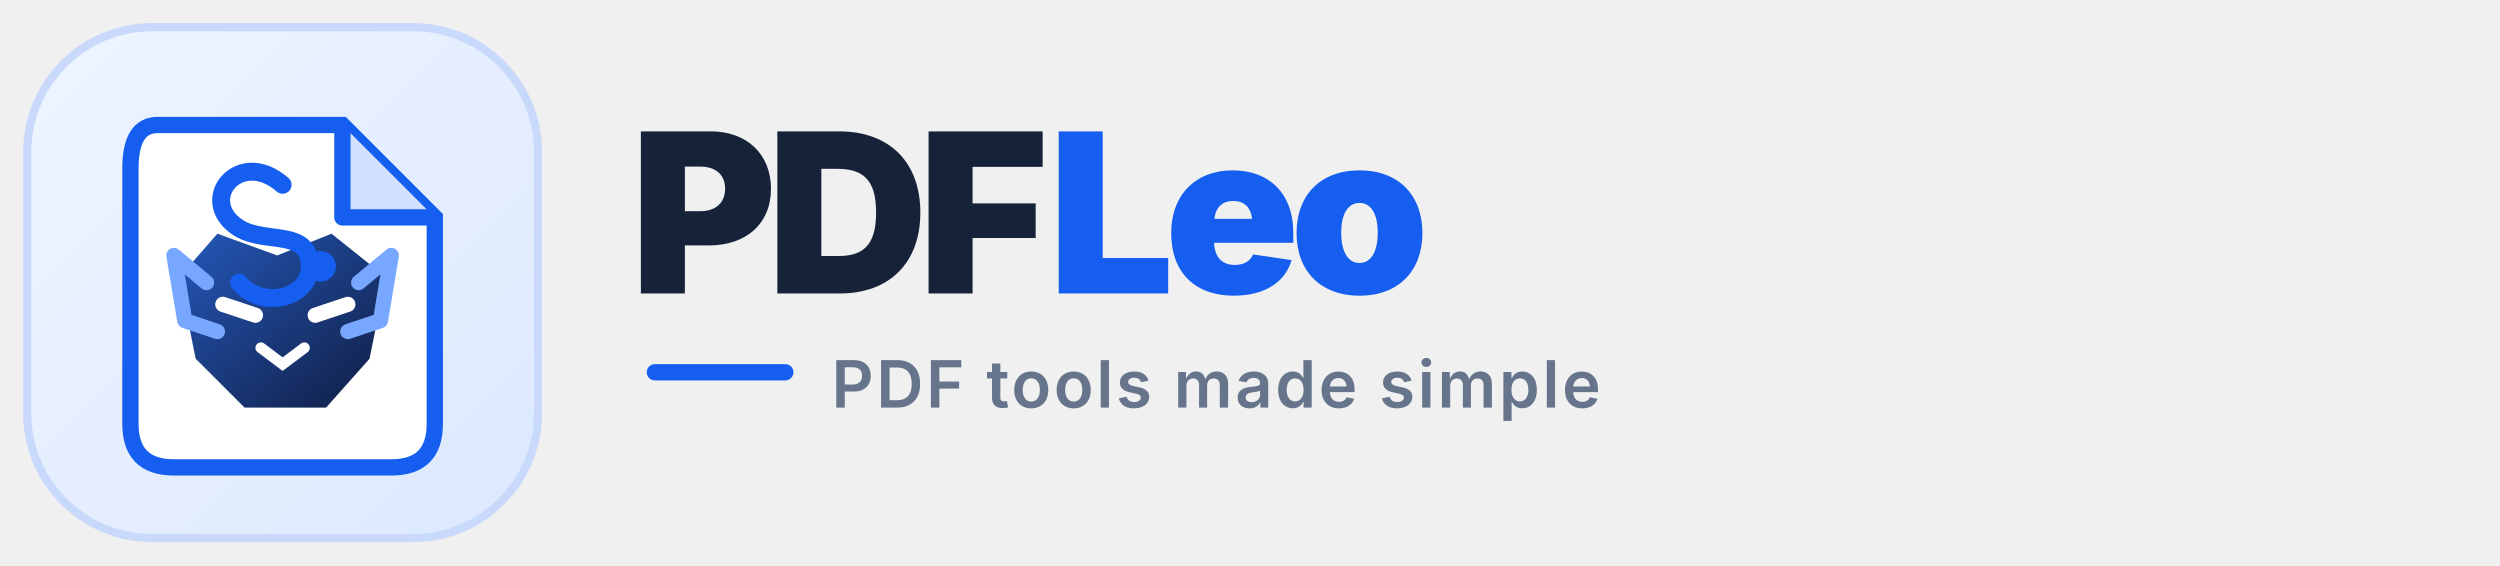
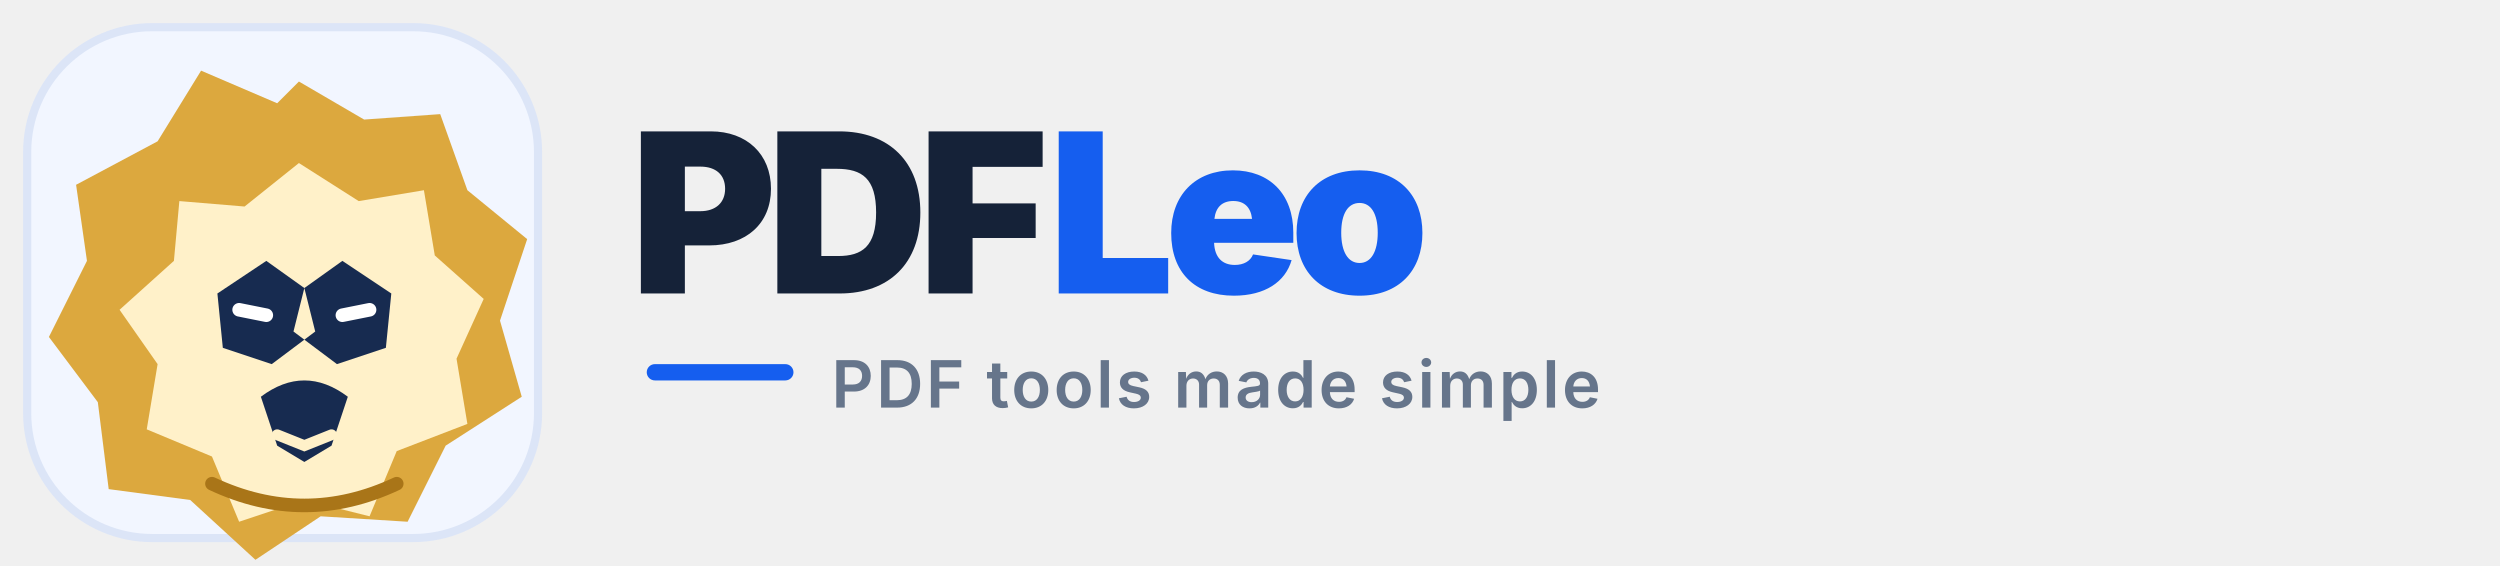
- <svg xmlns="http://www.w3.org/2000/svg" viewBox="0 0 460 104" role="img" aria-labelledby="t">
-   <defs>
-     <linearGradient id="bg" x1="0" y1="0" x2="1" y2="1">
-       <stop stop-color="#eef5ff" />
-       <stop offset="1" stop-color="#dce8ff" />
-     </linearGradient>
-     <linearGradient id="mane" x1="0" y1="0" x2="1" y2="1">
-       <stop stop-color="#2458b9" />
-       <stop offset="1" stop-color="#101d42" />
-     </linearGradient>
-   </defs>
+ <svg xmlns="http://www.w3.org/2000/svg" viewBox="0 0 460 104" role="img" aria-labelledby="title">
  <g transform="translate(5 5)">
-     <rect width="94" height="94" rx="23" fill="url(#bg)" stroke="#c9d9fb" stroke-width="1.5" />
-     <path d="M24 18H58L75 35V73Q75 81 67 81H27Q19 81 19 73V26Q19 18 24 18Z" fill="#fff" stroke="#155eef" stroke-width="3" />
-     <path d="M58 18V35H75" fill="#cfe0ff" stroke="#155eef" stroke-width="3" stroke-linejoin="round" />
-     <path d="M28 46 35 38 46 42 56 38 66 46 63 61 55 70 40 70 31 61Z" fill="url(#mane)" />
-     <path d="M33 47 27 42 29 54 35 56M61 47 67 42 65 54 59 56" fill="none" stroke="#78a7ff" stroke-width="2.8" stroke-linecap="round" stroke-linejoin="round" />
-     <path d="M36 51 42 53M53 53 59 51" stroke="#fff" stroke-width="2.8" stroke-linecap="round" />
-     <path d="M43 59 47 62 51 59" fill="none" stroke="#fff" stroke-width="2" stroke-linecap="round" />
-     <path d="M47 29c-8-7-16 3-8 8 5 3 13 0 13 7 0 6-9 8-13 3" fill="none" stroke="#155eef" stroke-width="3.3" stroke-linecap="round" />
-     <circle cx="54" cy="44" r="2.8" fill="#155eef" />
+     <rect width="94" height="94" rx="23" fill="#f2f6ff" stroke="#dce5f7" stroke-width="1.5" />
+     <path d="M50 10 62 17 76 16 81 30 92 39 87 54 91 68 77 77 70 91 54 90 42 98 30 87 15 85 13 69 4 57 11 43 9 29 24 21 32 8 46 14Z" fill="#dca83e" />
+     <path d="M50 25 61 32 73 30 75 42 84 50 79 61 81 73 68 78 63 90 51 87 39 91 34 79 22 74 24 62 17 52 27 43 28 32 40 33Z" fill="#fff1c9" />
+     <path d="M35 49 44 43 51 48 53 56 45 62 36 59ZM67 49 58 43 51 48 49 56 57 62 66 59Z" fill="#172b50" />
+     <path d="M39 52 44 53M63 52 58 53" fill="none" stroke="#fff" stroke-width="2.5" stroke-linecap="round" />
+     <path d="M43 68Q51 62 59 68L56 77 51 80 46 77Z" fill="#172b50" />
+     <path d="M46 75 51 77 56 75" fill="none" stroke="#fff1c9" stroke-width="2" stroke-linecap="round" />
+     <path d="M34 84Q51 92 68 84" fill="none" stroke="#a97518" stroke-width="2.5" stroke-linecap="round" />
  </g>
  <text x="116" y="54" font-family="Inter,Arial,sans-serif" font-size="41" font-weight="850" letter-spacing="-1.8" fill="#152238">PDF<tspan fill="#155eef">Leo</tspan>
  </text>
  <rect x="119" y="67" width="27" height="3" rx="1.5" fill="#155eef" />
  <text x="153" y="75" font-family="Inter,Arial,sans-serif" font-size="12" font-weight="600" letter-spacing=".5" fill="#66758b">PDF tools made simple</text>
</svg>
